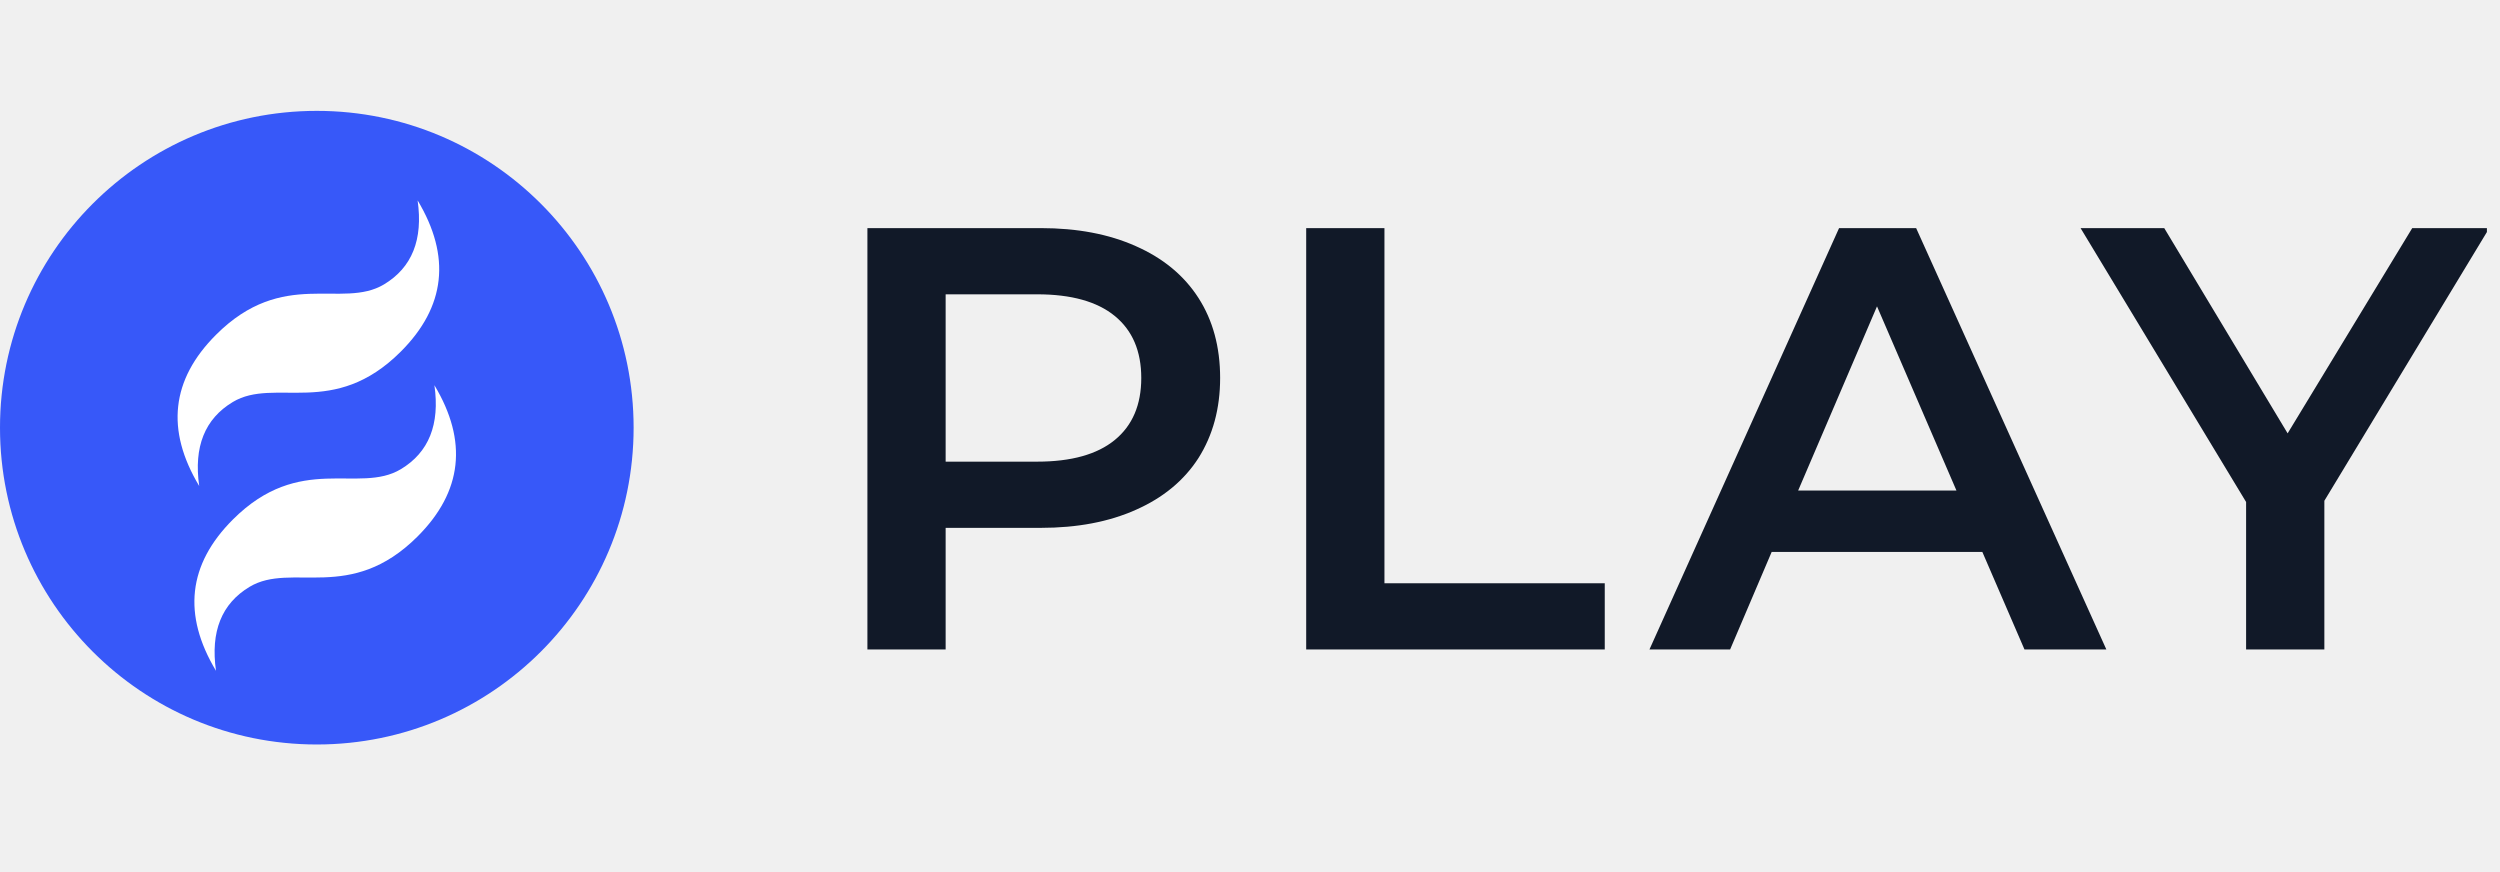
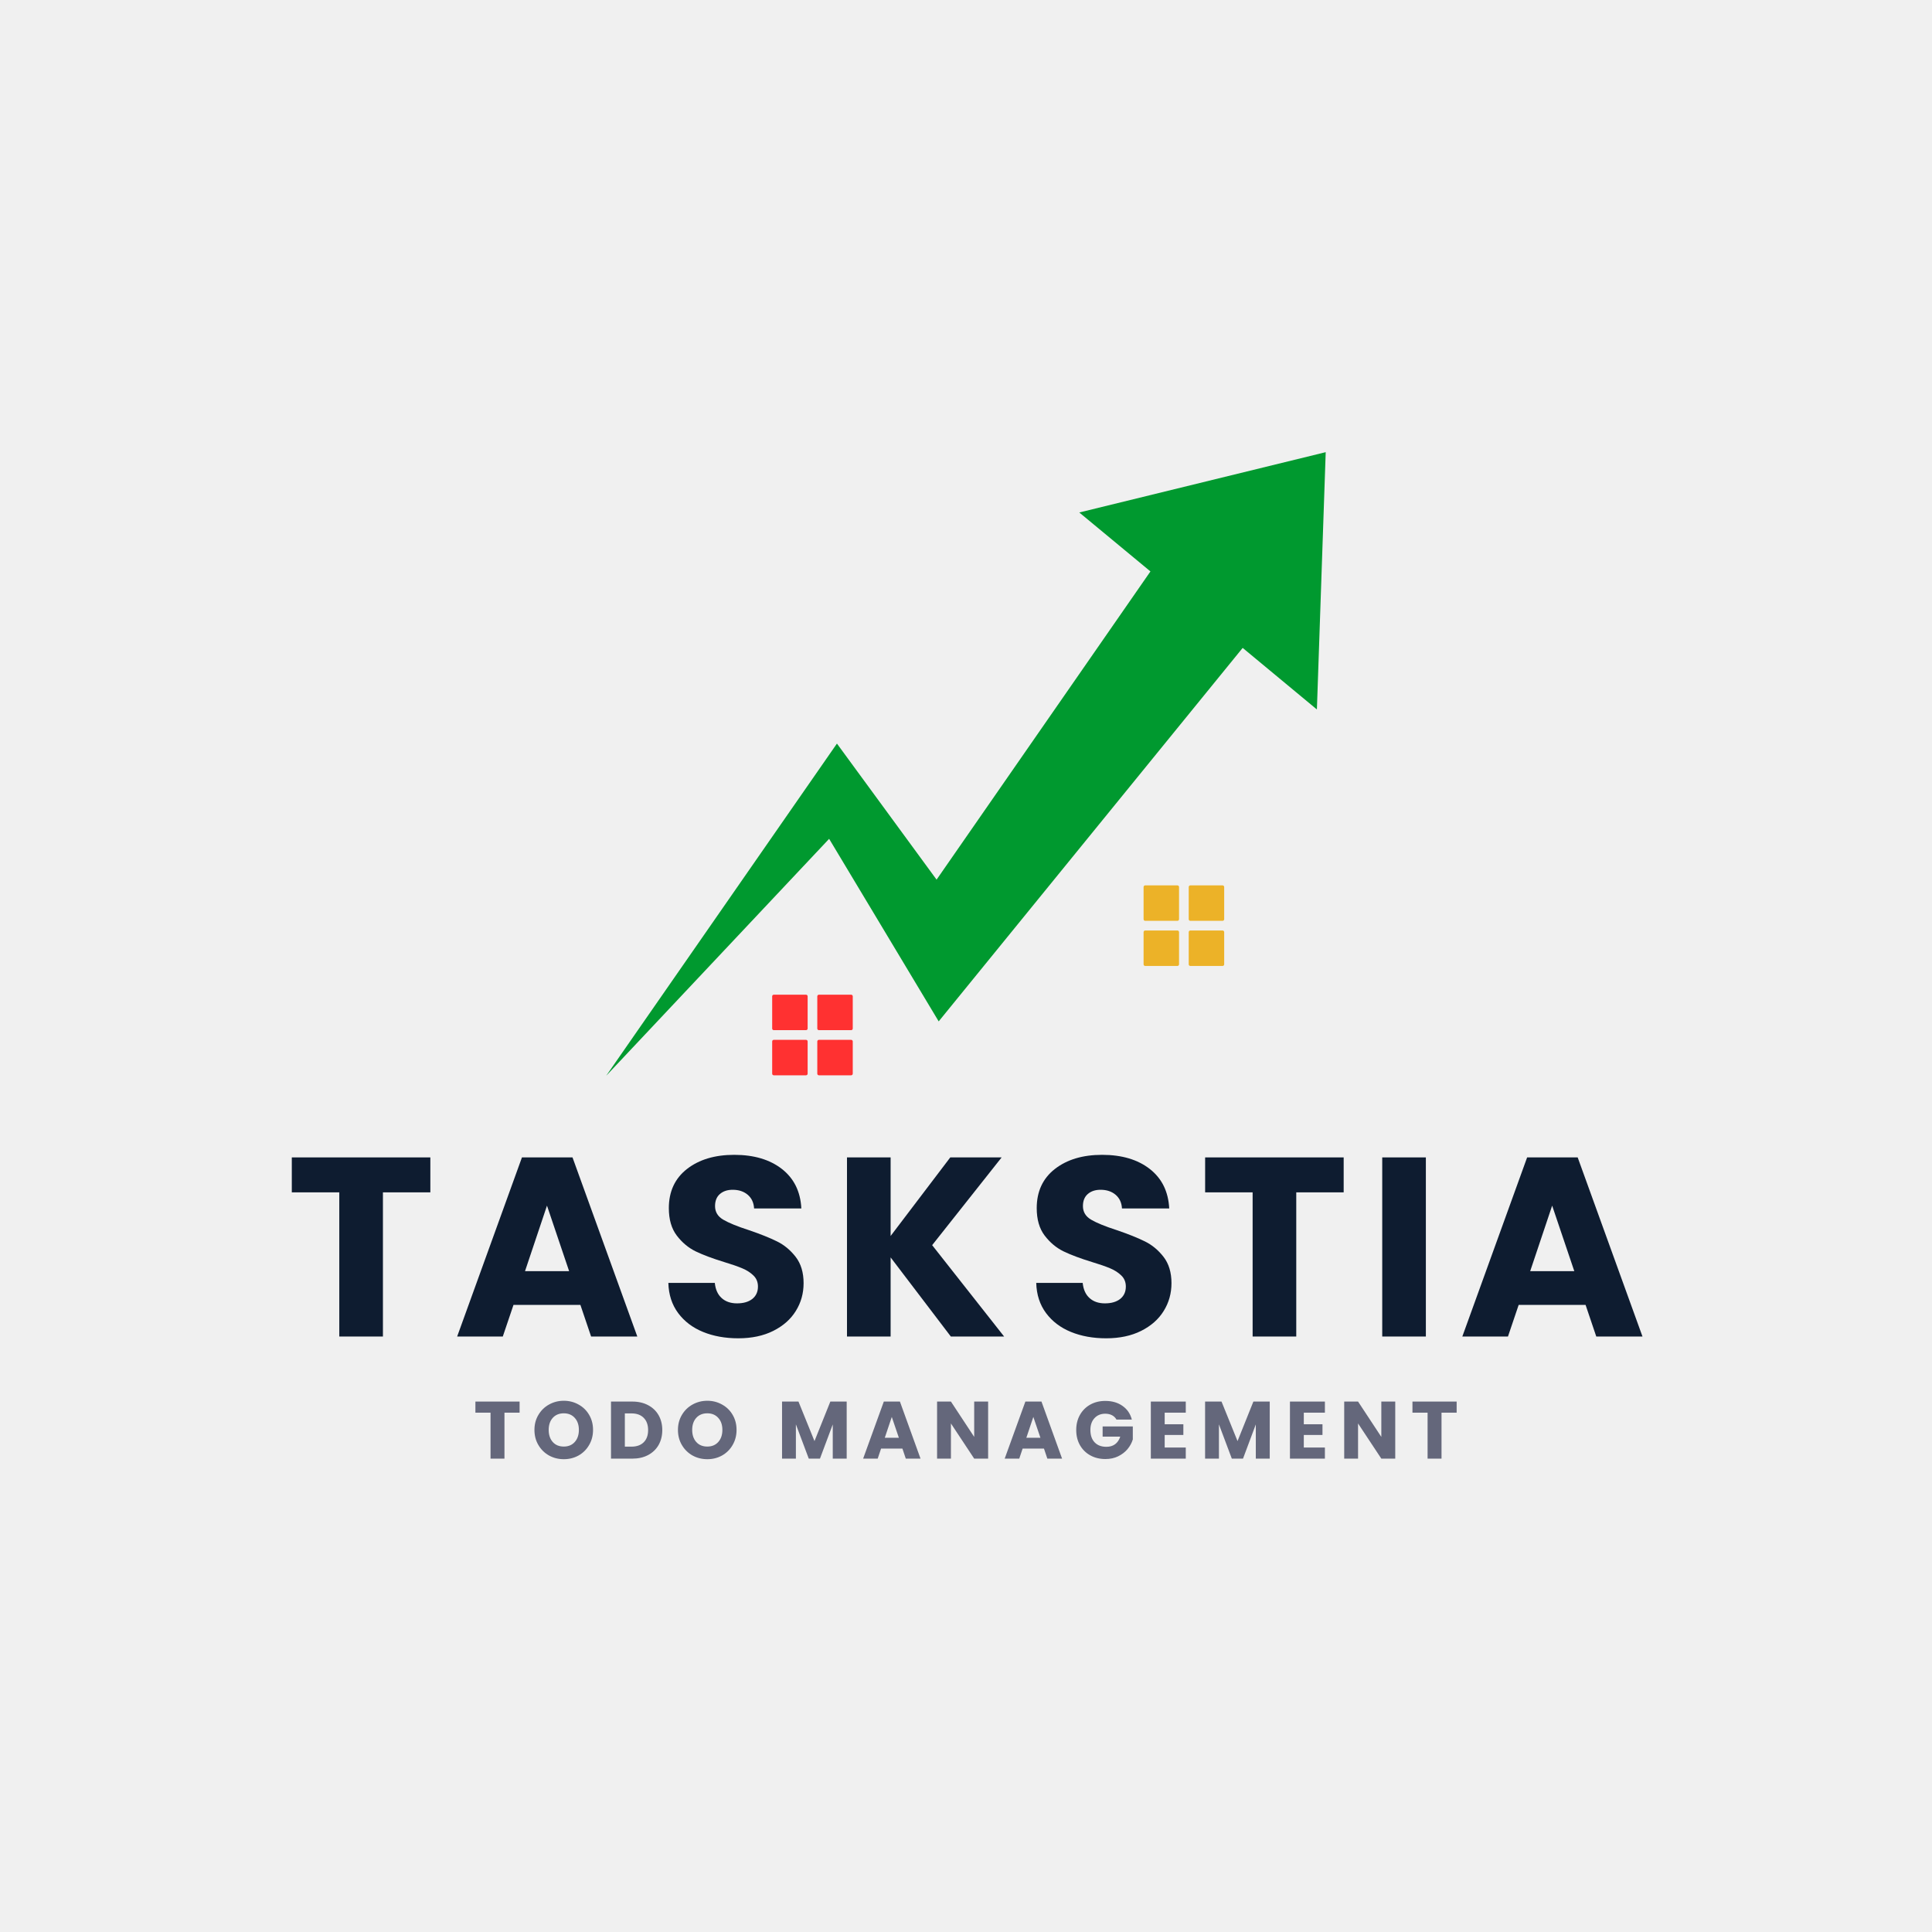
- <svg xmlns="http://www.w3.org/2000/svg" width="132" height="46" viewBox="0 0 132 46" fill="none">
-   <g clip-path="url(#clip0_2151_1148)">
-     <path d="M54.952 12.044C56.88 12.044 58.554 12.362 59.973 12.997C61.414 13.633 62.516 14.544 63.279 15.731C64.041 16.917 64.423 18.326 64.423 19.958C64.423 21.568 64.041 22.977 63.279 24.185C62.516 25.371 61.414 26.282 59.973 26.918C58.554 27.553 56.88 27.871 54.952 27.871H49.93V34.291H45.799V12.044H54.952ZM54.761 24.375C56.562 24.375 57.929 23.994 58.861 23.231C59.793 22.468 60.259 21.377 60.259 19.958C60.259 18.538 59.793 17.447 58.861 16.684C57.929 15.921 56.562 15.54 54.761 15.54H49.93V24.375H54.761ZM68.967 12.044H73.099V30.795H84.731V34.291H68.967V12.044ZM104.668 29.143H93.544L91.351 34.291H87.092L97.103 12.044H101.172L111.215 34.291H106.892L104.668 29.143ZM103.301 25.901L99.106 16.176L94.942 25.901H103.301ZM122.726 26.441V34.291H118.594V26.505L109.854 12.044H114.272L120.787 22.881L127.366 12.044H131.434L122.726 26.441Z" fill="#111928" />
-     <path d="M16.727 39.309C25.965 39.309 33.455 31.82 33.455 22.582C33.455 13.344 25.965 5.854 16.727 5.854C7.489 5.854 0 13.344 0 22.582C0 31.82 7.489 39.309 16.727 39.309Z" fill="#3758F9" />
-     <path fill-rule="evenodd" clip-rule="evenodd" d="M10.518 25.661C8.743 22.704 9.039 20.043 11.405 17.677C14.953 14.129 18.058 16.347 20.276 15.016C21.754 14.129 22.346 12.651 22.05 10.581C23.824 13.537 23.528 16.199 21.163 18.564C17.614 22.113 14.509 19.895 12.292 21.226C10.813 22.113 10.222 23.591 10.518 25.661ZM11.405 35.419C9.63 32.462 9.926 29.801 12.292 27.435C15.84 23.887 18.945 26.105 21.163 24.774C22.641 23.887 23.233 22.409 22.937 20.339C24.711 23.296 24.415 25.957 22.05 28.323C18.501 31.871 15.396 29.653 13.179 30.984C11.7 31.871 11.109 33.349 11.405 35.419Z" fill="white" />
-   </g>
+ <svg xmlns="http://www.w3.org/2000/svg" width="500" zoomAndPan="magnify" viewBox="0 0 375 375" height="500" preserveAspectRatio="xMidYMid meet" version="1.0">
  <defs>
-     <clipPath id="clip0_2151_1148">
-       <rect width="131.309" height="46" fill="white" />
+     <g />
+     <clipPath id="5a494c9a16">
+       <path d="M 117.664 87.781 L 257.32 87.781 L 257.32 208.801 L 117.664 208.801 Z M 117.664 87.781 " clip-rule="nonzero" />
+     </clipPath>
+     <clipPath id="675c4623a1">
+       <path d="M 149.879 193.07 L 157 193.07 L 157 200 L 149.879 200 Z M 149.879 193.07 " clip-rule="nonzero" />
+     </clipPath>
+     <clipPath id="012fe7ac9b">
+       <path d="M 158 193.07 L 165.965 193.07 L 165.965 200 L 158 200 Z M 158 193.07 " clip-rule="nonzero" />
+     </clipPath>
+     <clipPath id="b262711a7b">
+       <path d="M 149.879 201 L 157 201 L 157 209 L 149.879 209 Z M 149.879 201 " clip-rule="nonzero" />
+     </clipPath>
+     <clipPath id="cbe28618cf">
+       <path d="M 158 201 L 165.965 201 L 165.965 209 L 158 209 Z M 158 201 " clip-rule="nonzero" />
+     </clipPath>
+     <clipPath id="9517312694">
+       <path d="M 221.969 171.852 L 229 171.852 L 229 179 L 221.969 179 Z M 221.969 171.852 " clip-rule="nonzero" />
+     </clipPath>
+     <clipPath id="b741203971">
+       <path d="M 230 171.852 L 238 171.852 L 238 179 L 230 179 Z M 230 171.852 " clip-rule="nonzero" />
+     </clipPath>
+     <clipPath id="d7176a41b4">
+       <path d="M 221.969 180 L 229 180 L 229 187.938 L 221.969 187.938 Z M 221.969 180 " clip-rule="nonzero" />
+     </clipPath>
+     <clipPath id="ab2cc5fc3c">
+       <path d="M 230 180 L 238 180 L 238 187.938 L 230 187.938 Z M 230 180 " clip-rule="nonzero" />
    </clipPath>
  </defs>
+   <g clip-path="url(#5a494c9a16)">
+     <path fill="#00992f" d="M 209.488 99.473 L 223.301 110.914 L 181.789 170.738 L 162.449 144.328 L 117.664 208.801 L 160.934 162.816 L 182.199 198.25 L 241.203 125.758 L 255.609 137.707 L 257.32 87.766 L 209.488 99.473 " fill-opacity="1" fill-rule="nonzero" />
+   </g>
+   <g clip-path="url(#675c4623a1)">
+     <path fill="#ff3131" d="M 156.449 193.07 L 150.191 193.07 C 150.016 193.07 149.879 193.211 149.879 193.383 L 149.879 199.641 C 149.879 199.812 150.016 199.953 150.191 199.953 L 156.449 199.953 C 156.621 199.953 156.762 199.812 156.762 199.641 L 156.762 193.383 C 156.762 193.211 156.621 193.07 156.449 193.07 Z M 156.449 193.07 " fill-opacity="1" fill-rule="nonzero" />
+   </g>
+   <g clip-path="url(#012fe7ac9b)">
+     <path fill="#ff3131" d="M 165.207 193.07 L 158.949 193.07 C 158.777 193.07 158.637 193.211 158.637 193.383 L 158.637 199.641 C 158.637 199.812 158.777 199.953 158.949 199.953 L 165.207 199.953 C 165.379 199.953 165.52 199.812 165.52 199.641 L 165.52 193.383 C 165.52 193.211 165.379 193.07 165.207 193.07 Z M 165.207 193.07 " fill-opacity="1" fill-rule="nonzero" />
+   </g>
+   <g clip-path="url(#b262711a7b)">
+     <path fill="#ff3131" d="M 156.449 201.832 L 150.191 201.832 C 150.016 201.832 149.879 201.973 149.879 202.145 L 149.879 208.402 C 149.879 208.574 150.016 208.715 150.191 208.715 L 156.449 208.715 C 156.621 208.715 156.762 208.574 156.762 208.402 L 156.762 202.145 C 156.762 201.973 156.621 201.832 156.449 201.832 Z M 156.449 201.832 " fill-opacity="1" fill-rule="nonzero" />
+   </g>
+   <g clip-path="url(#cbe28618cf)">
+     <path fill="#ff3131" d="M 165.207 201.832 L 158.949 201.832 C 158.777 201.832 158.637 201.973 158.637 202.145 L 158.637 208.402 C 158.637 208.574 158.777 208.715 158.949 208.715 L 165.207 208.715 C 165.379 208.715 165.52 208.574 165.52 208.402 L 165.52 202.145 C 165.52 201.973 165.379 201.832 165.207 201.832 Z M 165.207 201.832 " fill-opacity="1" fill-rule="nonzero" />
+   </g>
+   <g fill="#0e1c30" fill-opacity="1">
+     <g transform="translate(55.45123, 259.4188)">
+       <g>
+         <path d="M 28.078 -34.766 L 28.078 -27.984 L 18.875 -27.984 L 18.875 0 L 10.406 0 L 10.406 -27.984 L 1.188 -27.984 L 1.188 -34.766 Z M 28.078 -34.766 " />
+       </g>
+     </g>
+   </g>
+   <g fill="#0e1c30" fill-opacity="1">
+     <g transform="translate(87.93552, 259.4188)">
+       <g>
+         <path d="M 24.719 -6.141 L 11.734 -6.141 L 9.656 0 L 0.797 0 L 13.375 -34.766 L 23.188 -34.766 L 35.766 0 L 26.797 0 Z M 22.531 -12.688 L 18.234 -25.406 L 13.969 -12.688 Z M 22.531 -12.688 " />
+       </g>
+     </g>
+   </g>
+   <g fill="#0e1c30" fill-opacity="1">
+     <g transform="translate(127.6493, 259.4188)">
+       <g>
+         <path d="M 15.656 0.344 C 13.113 0.344 10.832 -0.066 8.812 -0.891 C 6.801 -1.711 5.191 -2.93 3.984 -4.547 C 2.773 -6.172 2.141 -8.125 2.078 -10.406 L 11.094 -10.406 C 11.227 -9.113 11.676 -8.129 12.438 -7.453 C 13.195 -6.773 14.188 -6.438 15.406 -6.438 C 16.656 -6.438 17.645 -6.723 18.375 -7.297 C 19.102 -7.879 19.469 -8.68 19.469 -9.703 C 19.469 -10.566 19.176 -11.281 18.594 -11.844 C 18.02 -12.406 17.312 -12.863 16.469 -13.219 C 15.625 -13.582 14.426 -14 12.875 -14.469 C 10.633 -15.156 8.801 -15.844 7.375 -16.531 C 5.957 -17.227 4.734 -18.254 3.703 -19.609 C 2.68 -20.961 2.172 -22.734 2.172 -24.922 C 2.172 -28.148 3.344 -30.68 5.688 -32.516 C 8.039 -34.348 11.098 -35.266 14.859 -35.266 C 18.691 -35.266 21.781 -34.348 24.125 -32.516 C 26.469 -30.68 27.723 -28.129 27.891 -24.859 L 18.719 -24.859 C 18.656 -25.984 18.242 -26.867 17.484 -27.516 C 16.723 -28.16 15.75 -28.484 14.562 -28.484 C 13.539 -28.484 12.711 -28.207 12.078 -27.656 C 11.453 -27.113 11.141 -26.332 11.141 -25.312 C 11.141 -24.188 11.664 -23.312 12.719 -22.688 C 13.781 -22.062 15.438 -21.383 17.688 -20.656 C 19.926 -19.895 21.75 -19.164 23.156 -18.469 C 24.562 -17.781 25.773 -16.773 26.797 -15.453 C 27.816 -14.129 28.328 -12.43 28.328 -10.359 C 28.328 -8.367 27.82 -6.566 26.812 -4.953 C 25.812 -3.336 24.352 -2.051 22.438 -1.094 C 20.52 -0.133 18.258 0.344 15.656 0.344 Z M 15.656 0.344 " />
+       </g>
+     </g>
+   </g>
+   <g fill="#0e1c30" fill-opacity="1">
+     <g transform="translate(161.322, 259.4188)">
+       <g>
+         <path d="M 23.234 0 L 11.547 -15.359 L 11.547 0 L 3.078 0 L 3.078 -34.766 L 11.547 -34.766 L 11.547 -19.516 L 23.125 -34.766 L 33.094 -34.766 L 19.609 -17.734 L 33.578 0 Z M 23.234 0 " />
+       </g>
+     </g>
+   </g>
+   <g fill="#0e1c30" fill-opacity="1">
+     <g transform="translate(199.0551, 259.4188)">
+       <g>
+         <path d="M 15.656 0.344 C 13.113 0.344 10.832 -0.066 8.812 -0.891 C 6.801 -1.711 5.191 -2.93 3.984 -4.547 C 2.773 -6.172 2.141 -8.125 2.078 -10.406 L 11.094 -10.406 C 11.227 -9.113 11.676 -8.129 12.438 -7.453 C 13.195 -6.773 14.188 -6.438 15.406 -6.438 C 16.656 -6.438 17.645 -6.723 18.375 -7.297 C 19.102 -7.879 19.469 -8.68 19.469 -9.703 C 19.469 -10.566 19.176 -11.281 18.594 -11.844 C 18.02 -12.406 17.312 -12.863 16.469 -13.219 C 15.625 -13.582 14.426 -14 12.875 -14.469 C 10.633 -15.156 8.801 -15.844 7.375 -16.531 C 5.957 -17.227 4.734 -18.254 3.703 -19.609 C 2.68 -20.961 2.172 -22.734 2.172 -24.922 C 2.172 -28.148 3.344 -30.68 5.688 -32.516 C 8.039 -34.348 11.098 -35.266 14.859 -35.266 C 18.691 -35.266 21.781 -34.348 24.125 -32.516 C 26.469 -30.68 27.723 -28.129 27.891 -24.859 L 18.719 -24.859 C 18.656 -25.984 18.242 -26.867 17.484 -27.516 C 16.723 -28.16 15.75 -28.484 14.562 -28.484 C 13.539 -28.484 12.711 -28.207 12.078 -27.656 C 11.453 -27.113 11.141 -26.332 11.141 -25.312 C 11.141 -24.188 11.664 -23.312 12.719 -22.688 C 13.781 -22.062 15.438 -21.383 17.688 -20.656 C 19.926 -19.895 21.75 -19.164 23.156 -18.469 C 24.562 -17.781 25.773 -16.773 26.797 -15.453 C 27.816 -14.129 28.328 -12.43 28.328 -10.359 C 28.328 -8.367 27.82 -6.566 26.812 -4.953 C 25.812 -3.336 24.352 -2.051 22.438 -1.094 C 20.52 -0.133 18.258 0.344 15.656 0.344 Z M 15.656 0.344 " />
+       </g>
+     </g>
+   </g>
+   <g fill="#0e1c30" fill-opacity="1">
+     <g transform="translate(232.7278, 259.4188)">
+       <g>
+         <path d="M 28.078 -34.766 L 28.078 -27.984 L 18.875 -27.984 L 18.875 0 L 10.406 0 L 10.406 -27.984 L 1.188 -27.984 L 1.188 -34.766 Z M 28.078 -34.766 " />
+       </g>
+     </g>
+   </g>
+   <g fill="#0e1c30" fill-opacity="1">
+     <g transform="translate(265.2121, 259.4188)">
+       <g>
+         <path d="M 11.547 -34.766 L 11.547 0 L 3.078 0 L 3.078 -34.766 Z M 11.547 -34.766 " />
+       </g>
+     </g>
+   </g>
+   <g fill="#0e1c30" fill-opacity="1">
+     <g transform="translate(283.0394, 259.4188)">
+       <g>
+         <path d="M 24.719 -6.141 L 11.734 -6.141 L 9.656 0 L 0.797 0 L 13.375 -34.766 L 23.188 -34.766 L 35.766 0 L 26.797 0 Z M 22.531 -12.688 L 18.234 -25.406 L 13.969 -12.688 Z M 22.531 -12.688 " />
+       </g>
+     </g>
+   </g>
+   <g fill="#64677b" fill-opacity="1">
+     <g transform="translate(91.90024, 283.1202)">
+       <g>
+         <path d="M 8.953 -11.078 L 8.953 -8.922 L 6.016 -8.922 L 6.016 0 L 3.312 0 L 3.312 -8.922 L 0.375 -8.922 L 0.375 -11.078 Z M 8.953 -11.078 " />
+       </g>
+     </g>
+   </g>
+   <g fill="#64677b" fill-opacity="1">
+     <g transform="translate(103.2189, 283.1202)">
+       <g>
+         <path d="M 6.219 0.109 C 5.176 0.109 4.219 -0.129 3.344 -0.609 C 2.477 -1.098 1.789 -1.773 1.281 -2.641 C 0.77 -3.504 0.516 -4.484 0.516 -5.578 C 0.516 -6.66 0.77 -7.629 1.281 -8.484 C 1.789 -9.348 2.477 -10.02 3.344 -10.5 C 4.219 -10.988 5.176 -11.234 6.219 -11.234 C 7.258 -11.234 8.211 -10.988 9.078 -10.5 C 9.953 -10.02 10.641 -9.348 11.141 -8.484 C 11.641 -7.629 11.891 -6.66 11.891 -5.578 C 11.891 -4.484 11.633 -3.504 11.125 -2.641 C 10.625 -1.773 9.941 -1.098 9.078 -0.609 C 8.211 -0.129 7.258 0.109 6.219 0.109 Z M 6.219 -2.344 C 7.102 -2.344 7.812 -2.641 8.344 -3.234 C 8.875 -3.828 9.141 -4.609 9.141 -5.578 C 9.141 -6.547 8.875 -7.32 8.344 -7.906 C 7.812 -8.5 7.102 -8.797 6.219 -8.797 C 5.32 -8.797 4.609 -8.504 4.078 -7.922 C 3.547 -7.336 3.281 -6.555 3.281 -5.578 C 3.281 -4.598 3.547 -3.812 4.078 -3.219 C 4.609 -2.633 5.32 -2.344 6.219 -2.344 Z M 6.219 -2.344 " />
+       </g>
+     </g>
+   </g>
+   <g fill="#64677b" fill-opacity="1">
+     <g transform="translate(117.6109, 283.1202)">
+       <g>
+         <path d="M 5.125 -11.078 C 6.289 -11.078 7.312 -10.844 8.188 -10.375 C 9.062 -9.914 9.738 -9.27 10.219 -8.438 C 10.695 -7.602 10.938 -6.641 10.938 -5.547 C 10.938 -4.453 10.695 -3.484 10.219 -2.641 C 9.738 -1.805 9.055 -1.156 8.172 -0.688 C 7.297 -0.227 6.281 0 5.125 0 L 0.984 0 L 0.984 -11.078 Z M 4.953 -2.328 C 5.973 -2.328 6.766 -2.609 7.328 -3.172 C 7.898 -3.734 8.188 -4.523 8.188 -5.547 C 8.188 -6.555 7.898 -7.348 7.328 -7.922 C 6.766 -8.492 5.973 -8.781 4.953 -8.781 L 3.672 -8.781 L 3.672 -2.328 Z M 4.953 -2.328 " />
+       </g>
+     </g>
+   </g>
+   <g fill="#64677b" fill-opacity="1">
+     <g transform="translate(131.0731, 283.1202)">
+       <g>
+         <path d="M 6.219 0.109 C 5.176 0.109 4.219 -0.129 3.344 -0.609 C 2.477 -1.098 1.789 -1.773 1.281 -2.641 C 0.77 -3.504 0.516 -4.484 0.516 -5.578 C 0.516 -6.66 0.77 -7.629 1.281 -8.484 C 1.789 -9.348 2.477 -10.02 3.344 -10.5 C 4.219 -10.988 5.176 -11.234 6.219 -11.234 C 7.258 -11.234 8.211 -10.988 9.078 -10.5 C 9.953 -10.02 10.641 -9.348 11.141 -8.484 C 11.641 -7.629 11.891 -6.66 11.891 -5.578 C 11.891 -4.484 11.633 -3.504 11.125 -2.641 C 10.625 -1.773 9.941 -1.098 9.078 -0.609 C 8.211 -0.129 7.258 0.109 6.219 0.109 Z M 6.219 -2.344 C 7.102 -2.344 7.812 -2.641 8.344 -3.234 C 8.875 -3.828 9.141 -4.609 9.141 -5.578 C 9.141 -6.547 8.875 -7.32 8.344 -7.906 C 7.812 -8.5 7.102 -8.797 6.219 -8.797 C 5.32 -8.797 4.609 -8.504 4.078 -7.922 C 3.547 -7.336 3.281 -6.555 3.281 -5.578 C 3.281 -4.598 3.547 -3.812 4.078 -3.219 C 4.609 -2.633 5.32 -2.344 6.219 -2.344 Z M 6.219 -2.344 " />
+       </g>
+     </g>
+   </g>
+   <g fill="#64677b" fill-opacity="1">
+     <g transform="translate(145.4651, 283.1202)">
+       <g />
+     </g>
+   </g>
+   <g fill="#64677b" fill-opacity="1">
+     <g transform="translate(150.8102, 283.1202)">
+       <g>
+         <path d="M 13.531 -11.078 L 13.531 0 L 10.828 0 L 10.828 -6.641 L 8.344 0 L 6.172 0 L 3.672 -6.656 L 3.672 0 L 0.984 0 L 0.984 -11.078 L 4.172 -11.078 L 7.281 -3.406 L 10.359 -11.078 Z M 13.531 -11.078 " />
+       </g>
+     </g>
+   </g>
+   <g fill="#64677b" fill-opacity="1">
+     <g transform="translate(167.2828, 283.1202)">
+       <g>
+         <path d="M 7.875 -1.953 L 3.734 -1.953 L 3.078 0 L 0.25 0 L 4.266 -11.078 L 7.391 -11.078 L 11.391 0 L 8.531 0 Z M 7.188 -4.047 L 5.812 -8.094 L 4.453 -4.047 Z M 7.188 -4.047 " />
+       </g>
+     </g>
+   </g>
+   <g fill="#64677b" fill-opacity="1">
+     <g transform="translate(180.9025, 283.1202)">
+       <g>
+         <path d="M 10.891 0 L 8.188 0 L 3.672 -6.828 L 3.672 0 L 0.984 0 L 0.984 -11.078 L 3.672 -11.078 L 8.188 -4.219 L 8.188 -11.078 L 10.891 -11.078 Z M 10.891 0 " />
+       </g>
+     </g>
+   </g>
+   <g fill="#64677b" fill-opacity="1">
+     <g transform="translate(194.7587, 283.1202)">
+       <g>
+         <path d="M 7.875 -1.953 L 3.734 -1.953 L 3.078 0 L 0.25 0 L 4.266 -11.078 L 7.391 -11.078 L 11.391 0 L 8.531 0 Z M 7.188 -4.047 L 5.812 -8.094 L 4.453 -4.047 Z M 7.188 -4.047 " />
+       </g>
+     </g>
+   </g>
+   <g fill="#64677b" fill-opacity="1">
+     <g transform="translate(208.3785, 283.1202)">
+       <g>
+         <path d="M 8.328 -7.578 C 8.129 -7.941 7.844 -8.223 7.469 -8.422 C 7.094 -8.617 6.656 -8.719 6.156 -8.719 C 5.281 -8.719 4.578 -8.426 4.047 -7.844 C 3.523 -7.27 3.266 -6.508 3.266 -5.562 C 3.266 -4.539 3.539 -3.738 4.094 -3.156 C 4.645 -2.582 5.406 -2.297 6.375 -2.297 C 7.039 -2.297 7.602 -2.461 8.062 -2.797 C 8.52 -3.141 8.852 -3.629 9.062 -4.266 L 5.641 -4.266 L 5.641 -6.25 L 11.5 -6.25 L 11.5 -3.734 C 11.301 -3.066 10.961 -2.441 10.484 -1.859 C 10.004 -1.285 9.395 -0.816 8.656 -0.453 C 7.926 -0.098 7.098 0.078 6.172 0.078 C 5.078 0.078 4.098 -0.16 3.234 -0.641 C 2.379 -1.117 1.711 -1.781 1.234 -2.625 C 0.754 -3.477 0.516 -4.457 0.516 -5.562 C 0.516 -6.656 0.754 -7.629 1.234 -8.484 C 1.711 -9.336 2.379 -10.004 3.234 -10.484 C 4.086 -10.961 5.062 -11.203 6.156 -11.203 C 7.477 -11.203 8.594 -10.879 9.5 -10.234 C 10.414 -9.598 11.02 -8.711 11.312 -7.578 Z M 8.328 -7.578 " />
+       </g>
+     </g>
+   </g>
+   <g fill="#64677b" fill-opacity="1">
+     <g transform="translate(222.3922, 283.1202)">
+       <g>
+         <path d="M 3.672 -8.922 L 3.672 -6.672 L 7.297 -6.672 L 7.297 -4.594 L 3.672 -4.594 L 3.672 -2.156 L 7.766 -2.156 L 7.766 0 L 0.984 0 L 0.984 -11.078 L 7.766 -11.078 L 7.766 -8.922 Z M 3.672 -8.922 " />
+       </g>
+     </g>
+   </g>
+   <g fill="#64677b" fill-opacity="1">
+     <g transform="translate(232.9228, 283.1202)">
+       <g>
+         <path d="M 13.531 -11.078 L 13.531 0 L 10.828 0 L 10.828 -6.641 L 8.344 0 L 6.172 0 L 3.672 -6.656 L 3.672 0 L 0.984 0 L 0.984 -11.078 L 4.172 -11.078 L 7.281 -3.406 L 10.359 -11.078 Z M 13.531 -11.078 " />
+       </g>
+     </g>
+   </g>
+   <g fill="#64677b" fill-opacity="1">
+     <g transform="translate(249.3953, 283.1202)">
+       <g>
+         <path d="M 3.672 -8.922 L 3.672 -6.672 L 7.297 -6.672 L 7.297 -4.594 L 3.672 -4.594 L 3.672 -2.156 L 7.766 -2.156 L 7.766 0 L 0.984 0 L 0.984 -11.078 L 7.766 -11.078 L 7.766 -8.922 Z M 3.672 -8.922 " />
+       </g>
+     </g>
+   </g>
+   <g fill="#64677b" fill-opacity="1">
+     <g transform="translate(259.9259, 283.1202)">
+       <g>
+         <path d="M 10.891 0 L 8.188 0 L 3.672 -6.828 L 3.672 0 L 0.984 0 L 0.984 -11.078 L 3.672 -11.078 L 8.188 -4.219 L 8.188 -11.078 L 10.891 -11.078 Z M 10.891 0 " />
+       </g>
+     </g>
+   </g>
+   <g fill="#64677b" fill-opacity="1">
+     <g transform="translate(273.7821, 283.1202)">
+       <g>
+         <path d="M 8.953 -11.078 L 8.953 -8.922 L 6.016 -8.922 L 6.016 0 L 3.312 0 L 3.312 -8.922 L 0.375 -8.922 L 0.375 -11.078 Z M 8.953 -11.078 " />
+       </g>
+     </g>
+   </g>
+   <g clip-path="url(#9517312694)">
+     <path fill="#ecb228" d="M 228.539 171.852 L 222.281 171.852 C 222.109 171.852 221.969 171.992 221.969 172.164 L 221.969 178.422 C 221.969 178.594 222.109 178.734 222.281 178.734 L 228.539 178.734 C 228.711 178.734 228.852 178.594 228.852 178.422 L 228.852 172.164 C 228.852 171.992 228.711 171.852 228.539 171.852 Z M 228.539 171.852 " fill-opacity="1" fill-rule="nonzero" />
+   </g>
+   <g clip-path="url(#b741203971)">
+     <path fill="#ecb228" d="M 237.301 171.852 L 231.043 171.852 C 230.867 171.852 230.73 171.992 230.73 172.164 L 230.73 178.422 C 230.73 178.594 230.867 178.734 231.043 178.734 L 237.301 178.734 C 237.473 178.734 237.613 178.594 237.613 178.422 L 237.613 172.164 C 237.613 171.992 237.473 171.852 237.301 171.852 Z M 237.301 171.852 " fill-opacity="1" fill-rule="nonzero" />
+   </g>
+   <g clip-path="url(#d7176a41b4)">
+     <path fill="#ecb228" d="M 228.539 180.609 L 222.281 180.609 C 222.109 180.609 221.969 180.75 221.969 180.922 L 221.969 187.18 C 221.969 187.355 222.109 187.492 222.281 187.492 L 228.539 187.492 C 228.711 187.492 228.852 187.355 228.852 187.18 L 228.852 180.922 C 228.852 180.75 228.711 180.609 228.539 180.609 Z M 228.539 180.609 " fill-opacity="1" fill-rule="nonzero" />
+   </g>
+   <g clip-path="url(#ab2cc5fc3c)">
+     <path fill="#ecb228" d="M 237.301 180.609 L 231.043 180.609 C 230.867 180.609 230.73 180.75 230.73 180.922 L 230.73 187.18 C 230.73 187.355 230.867 187.492 231.043 187.492 L 237.301 187.492 C 237.473 187.492 237.613 187.355 237.613 187.18 L 237.613 180.922 C 237.613 180.75 237.473 180.609 237.301 180.609 Z M 237.301 180.609 " fill-opacity="1" fill-rule="nonzero" />
+   </g>
</svg>
